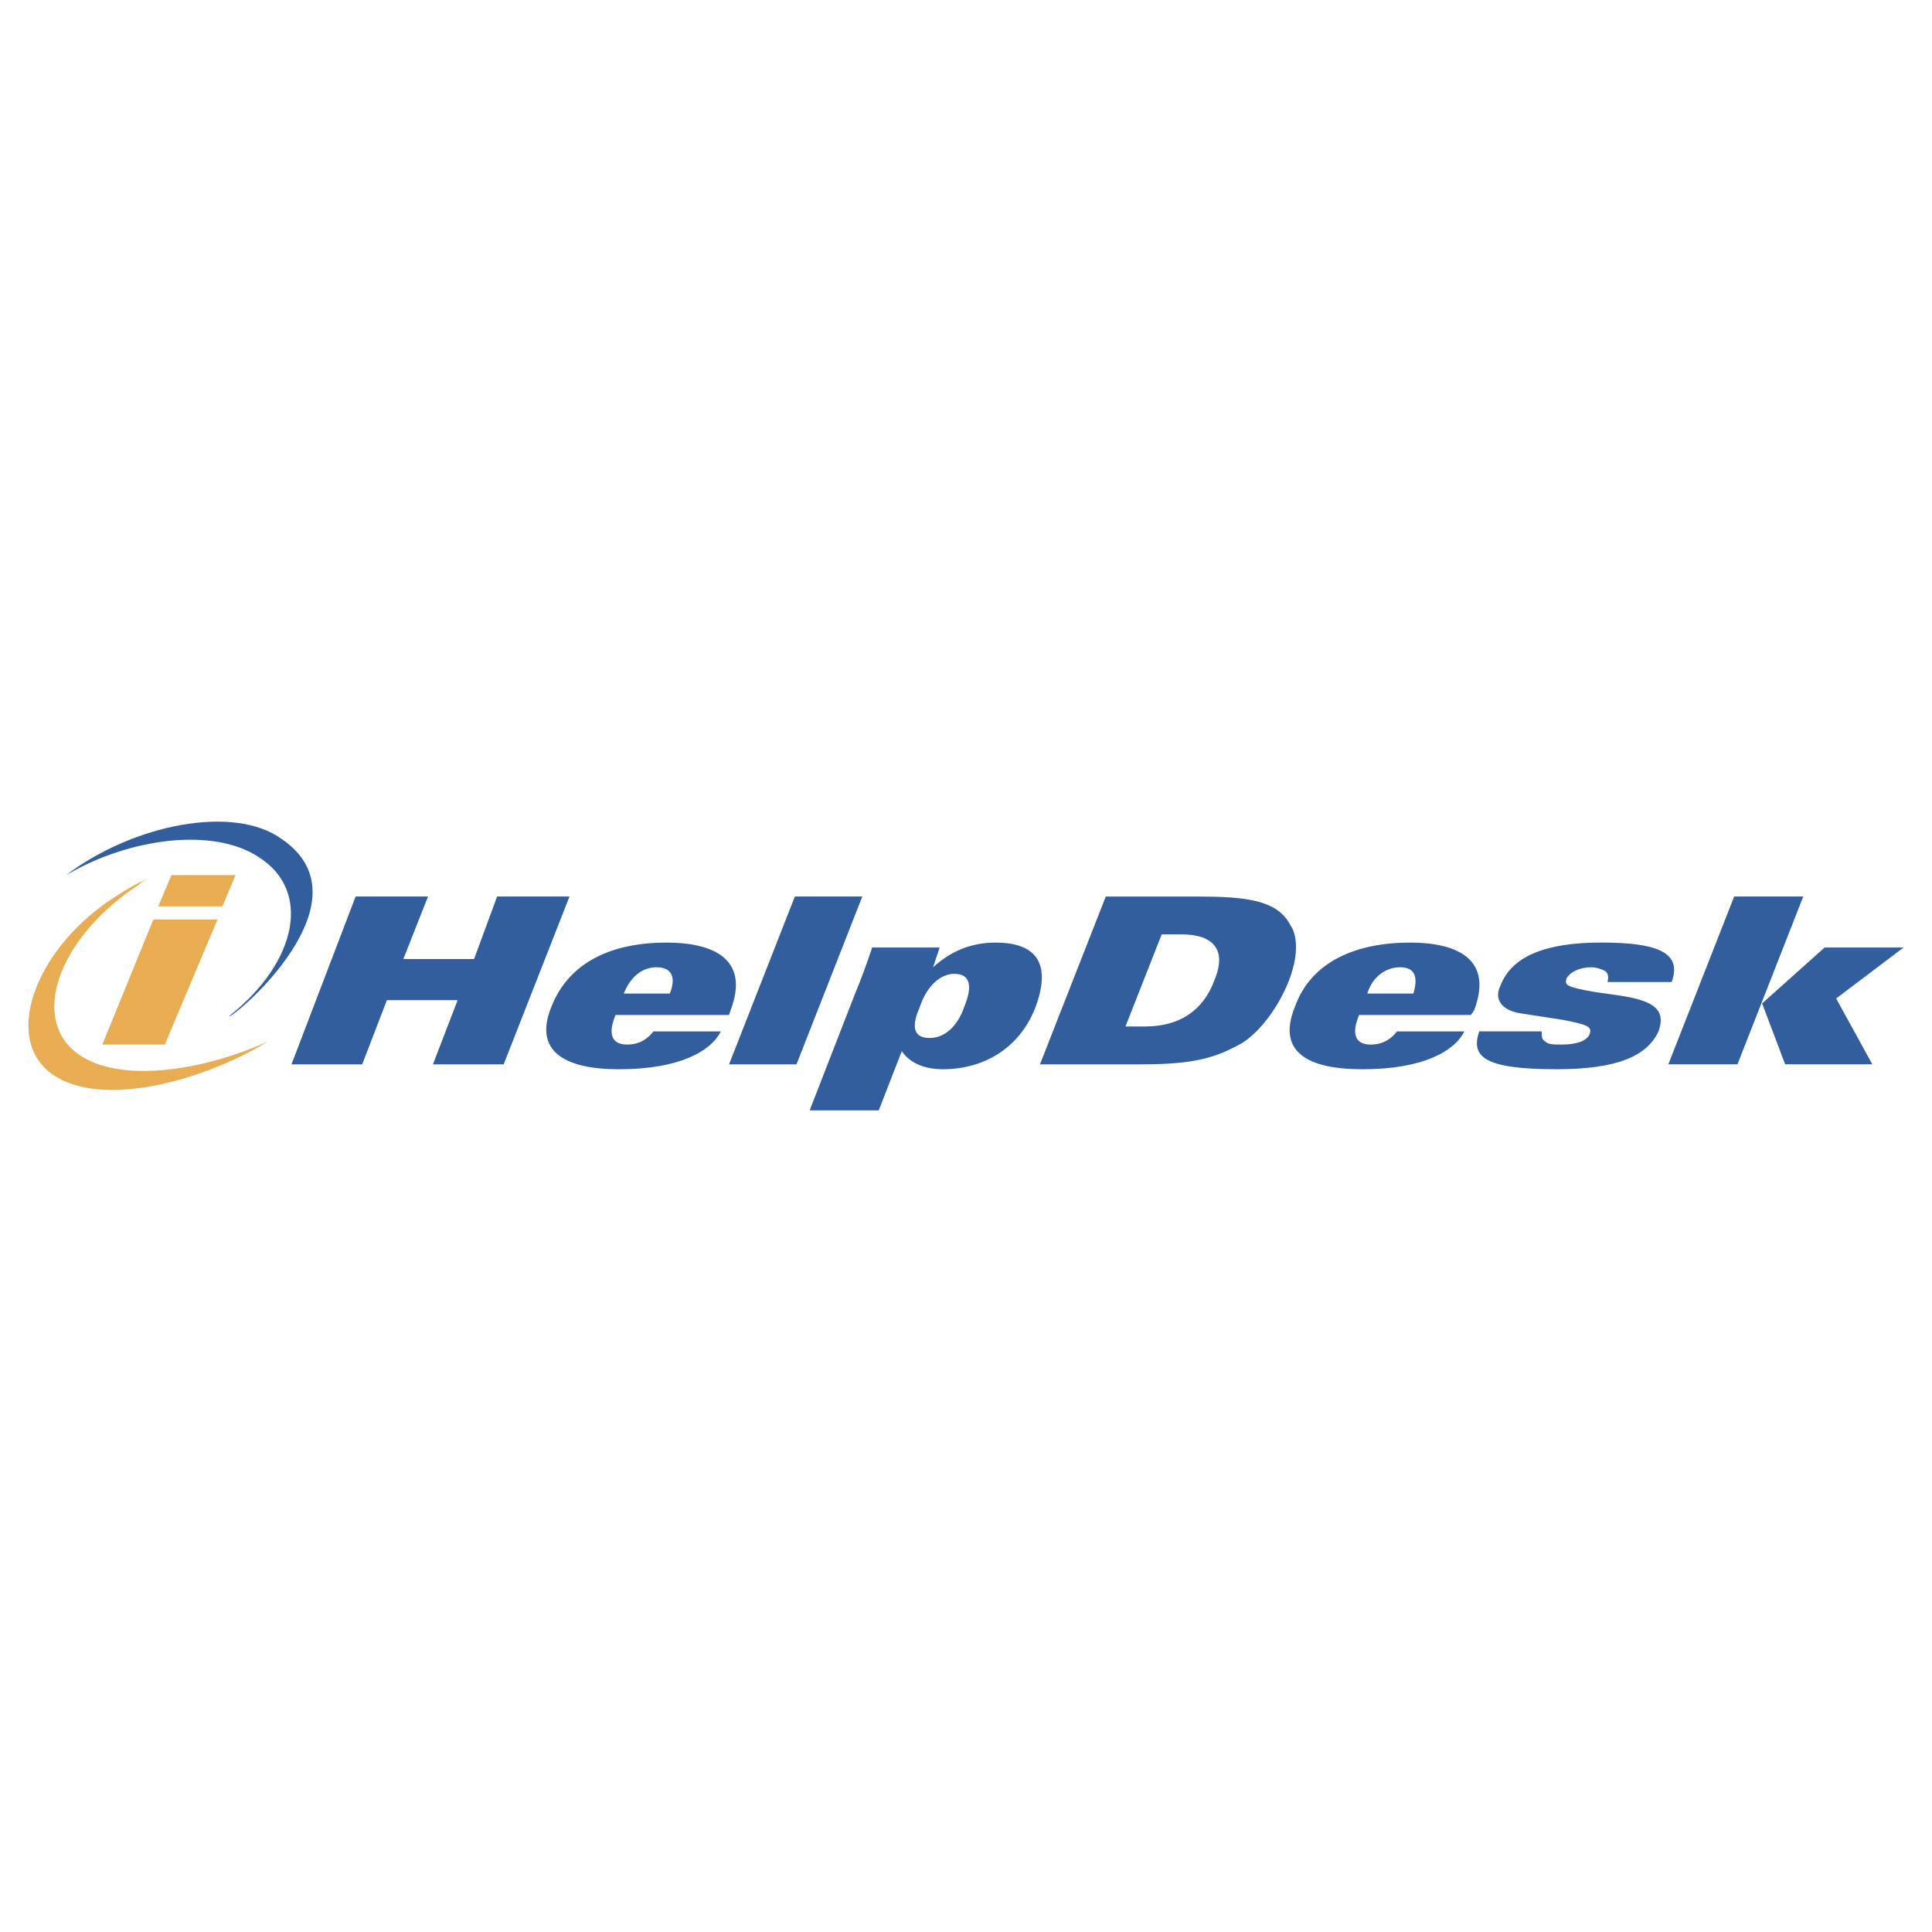
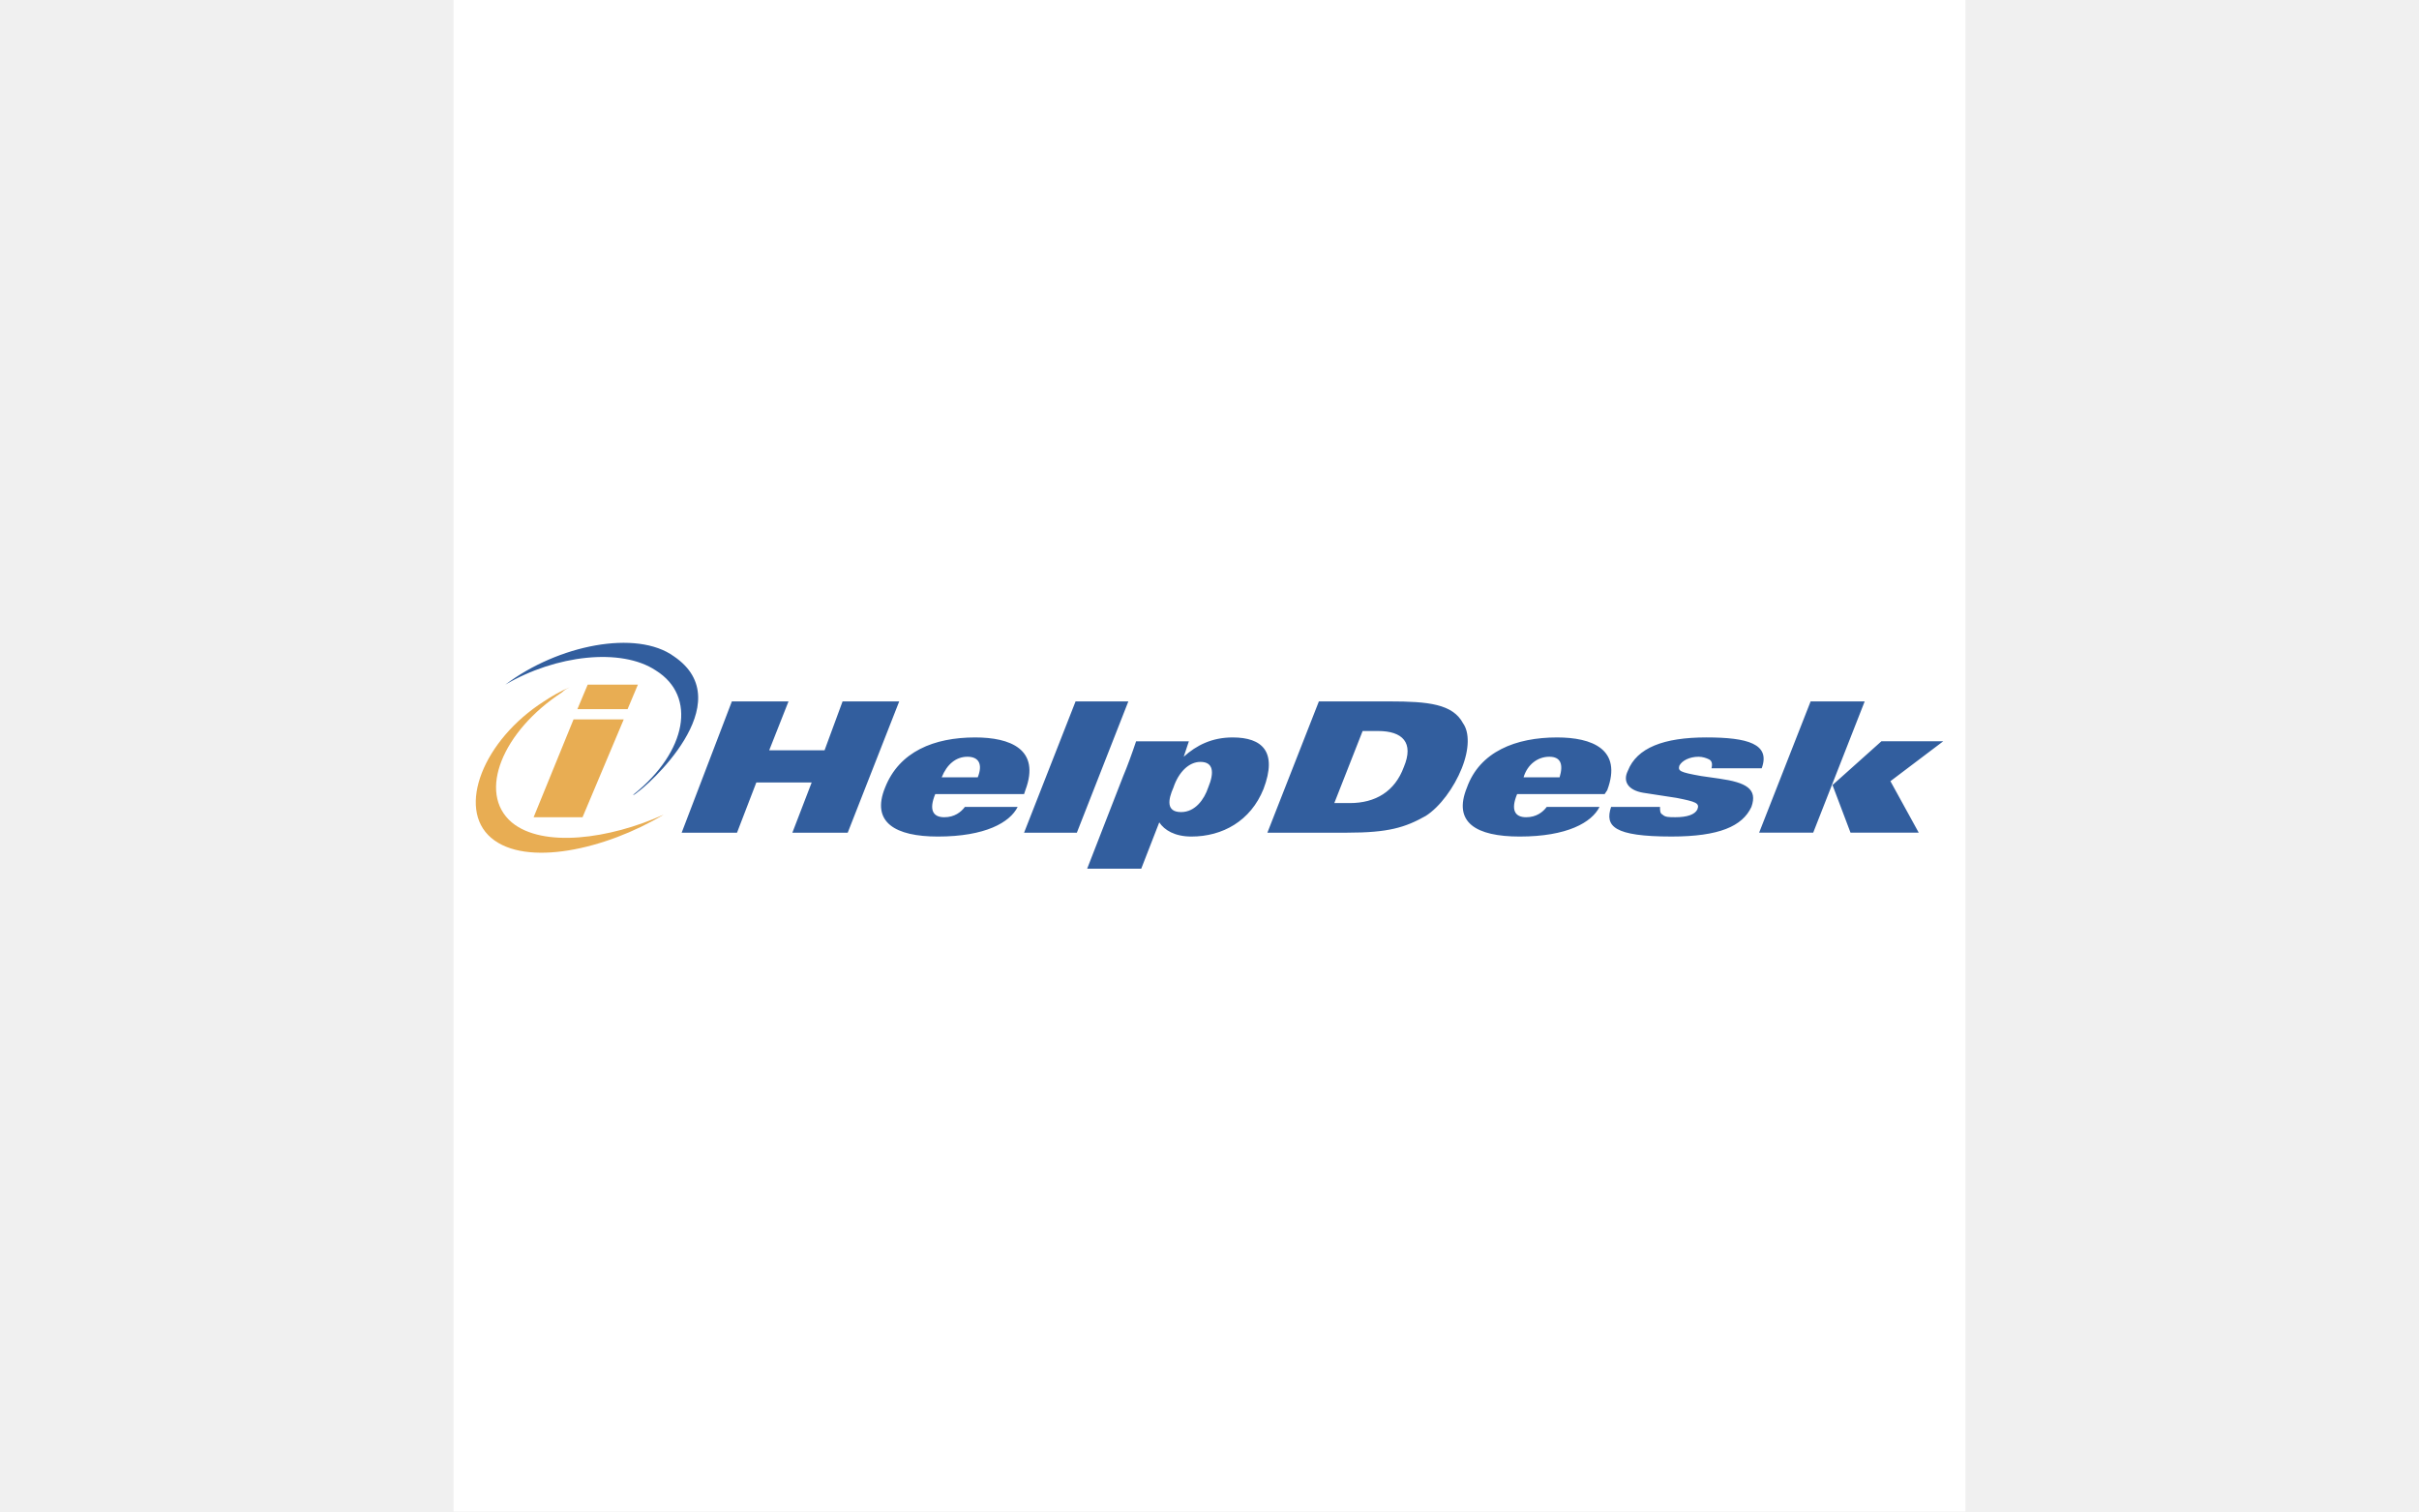
- <svg xmlns="http://www.w3.org/2000/svg" width="2500" height="2500" viewBox="0 0 192.756 192.756">
+ <svg xmlns="http://www.w3.org/2000/svg" width="4000" height="2500" viewBox="0 0 192.756 192.756">
  <g fill-rule="evenodd" clip-rule="evenodd">
    <path fill="#fff" d="M0 0h192.756v192.756H0V0z" />
    <path fill="#325e9e" d="M35.482 89.446h7.222l-2.462 6.237h7.057l2.298-6.237h7.221l-6.565 16.742h-7.057l2.462-6.403h-7.057l-2.462 6.403h-7.057l6.4-16.742zM62.234 99.129c.657-1.641 1.806-2.625 3.283-2.625s1.969.984 1.313 2.625h-4.596zm10.504 2.135l.164-.492c1.97-5.253-1.969-6.73-6.4-6.73-5.252 0-9.684 1.806-11.489 6.402-1.805 4.43 1.313 6.236 6.729 6.236 6.072 0 9.191-1.807 10.176-3.775h-6.729c-.493.656-1.313 1.312-2.626 1.312-1.477 0-1.97-.984-1.149-2.953h11.324zM86.032 89.446l-6.565 16.742h-6.729l6.565-16.742h6.729zM91.776 100.443c.656-1.971 1.969-3.283 3.446-3.283 1.641 0 1.805 1.312.985 3.283-.493 1.477-1.642 3.117-3.447 3.117-1.968.001-1.64-1.64-.984-3.117zM80.78 110.781h6.894l2.298-5.908c.656.984 1.969 1.807 4.103 1.807 3.94 0 7.549-1.971 9.192-6.072 1.805-4.76-.164-6.566-3.939-6.566-2.626 0-4.596.985-6.237 2.462l.657-1.97h-6.729c-.493 1.478-1.149 3.283-1.641 4.431l-4.598 11.816zM115.902 93.221h1.969c3.119 0 4.596 1.477 3.283 4.595-1.148 3.119-3.611 4.596-6.893 4.596h-1.971l3.612-9.191zm-12.144 12.967h10.176c5.25 0 7.385-.658 10.01-2.135 1.807-1.148 3.611-3.609 4.596-6.072.986-2.462.986-4.595.164-5.744-1.312-2.462-4.432-2.79-9.354-2.79h-9.027l-6.565 16.741zM136.418 99.129c.492-1.641 1.805-2.625 3.281-2.625 1.479 0 1.807.984 1.314 2.625h-4.595zm10.34 2.135l.328-.492c1.969-5.253-1.971-6.73-6.4-6.73-5.252 0-9.848 1.806-11.49 6.402-1.805 4.43 1.15 6.236 6.73 6.236 6.072 0 9.189-1.807 10.176-3.775h-6.73c-.492.656-1.312 1.312-2.625 1.312-1.477 0-1.971-.984-1.148-2.953h11.159zM160.379 97.98c.164-.656 0-.984-.328-1.148s-.82-.328-1.312-.328c-1.148 0-2.133.492-2.461 1.148-.166.656 0 .82 2.789 1.312l2.297.328c3.447.492 4.924 1.314 4.104 3.611-1.148 2.461-4.104 3.775-10.176 3.775-7.385 0-8.533-1.314-7.713-3.775h6.236c0 .492 0 .82.328.984.328.328.82.328 1.641.328 1.479 0 2.463-.328 2.791-.984.328-.82-.164-.984-2.627-1.477l-4.266-.656c-1.971-.328-2.627-1.479-1.971-2.791 1.148-2.954 4.596-4.267 10.012-4.267 5.252 0 8.207.821 7.057 3.939h-6.401v.001zM175.807 100.113l6.236-5.58h7.879l-6.729 5.087 3.609 6.566h-8.697l-2.298-6.073zm-2.789-10.667h6.893l-6.564 16.741h-6.895l6.566-16.741zM28.096 83.702c-4.759-3.446-14.771-1.477-21.5 3.611 6.401-3.775 14.771-4.759 19.203-1.805 5.251 3.282 3.938 10.34-2.791 15.756-.492.492.821-.492.329-.164 1.149-.657 13.458-11.49 4.759-17.398z" />
    <path d="M4.792 106.844c4.431 3.773 14.606 1.477 21.992-2.955-6.893 3.119-15.428 4.268-19.366.984-4.432-3.773-1.149-11.652 6.4-16.576.329-.328.657-.492.985-.656-1.149.492-2.297 1.148-3.282 1.805C3.806 94.37.36 103.068 4.792 106.844z" fill="#e8ad53" />
    <path d="M15.295 91.744h6.401l-5.252 12.473h-6.236l5.087-12.473zm1.805-4.432h6.401l-1.313 3.119h-6.4l1.312-3.119z" fill="#e8ad53" />
  </g>
</svg>
